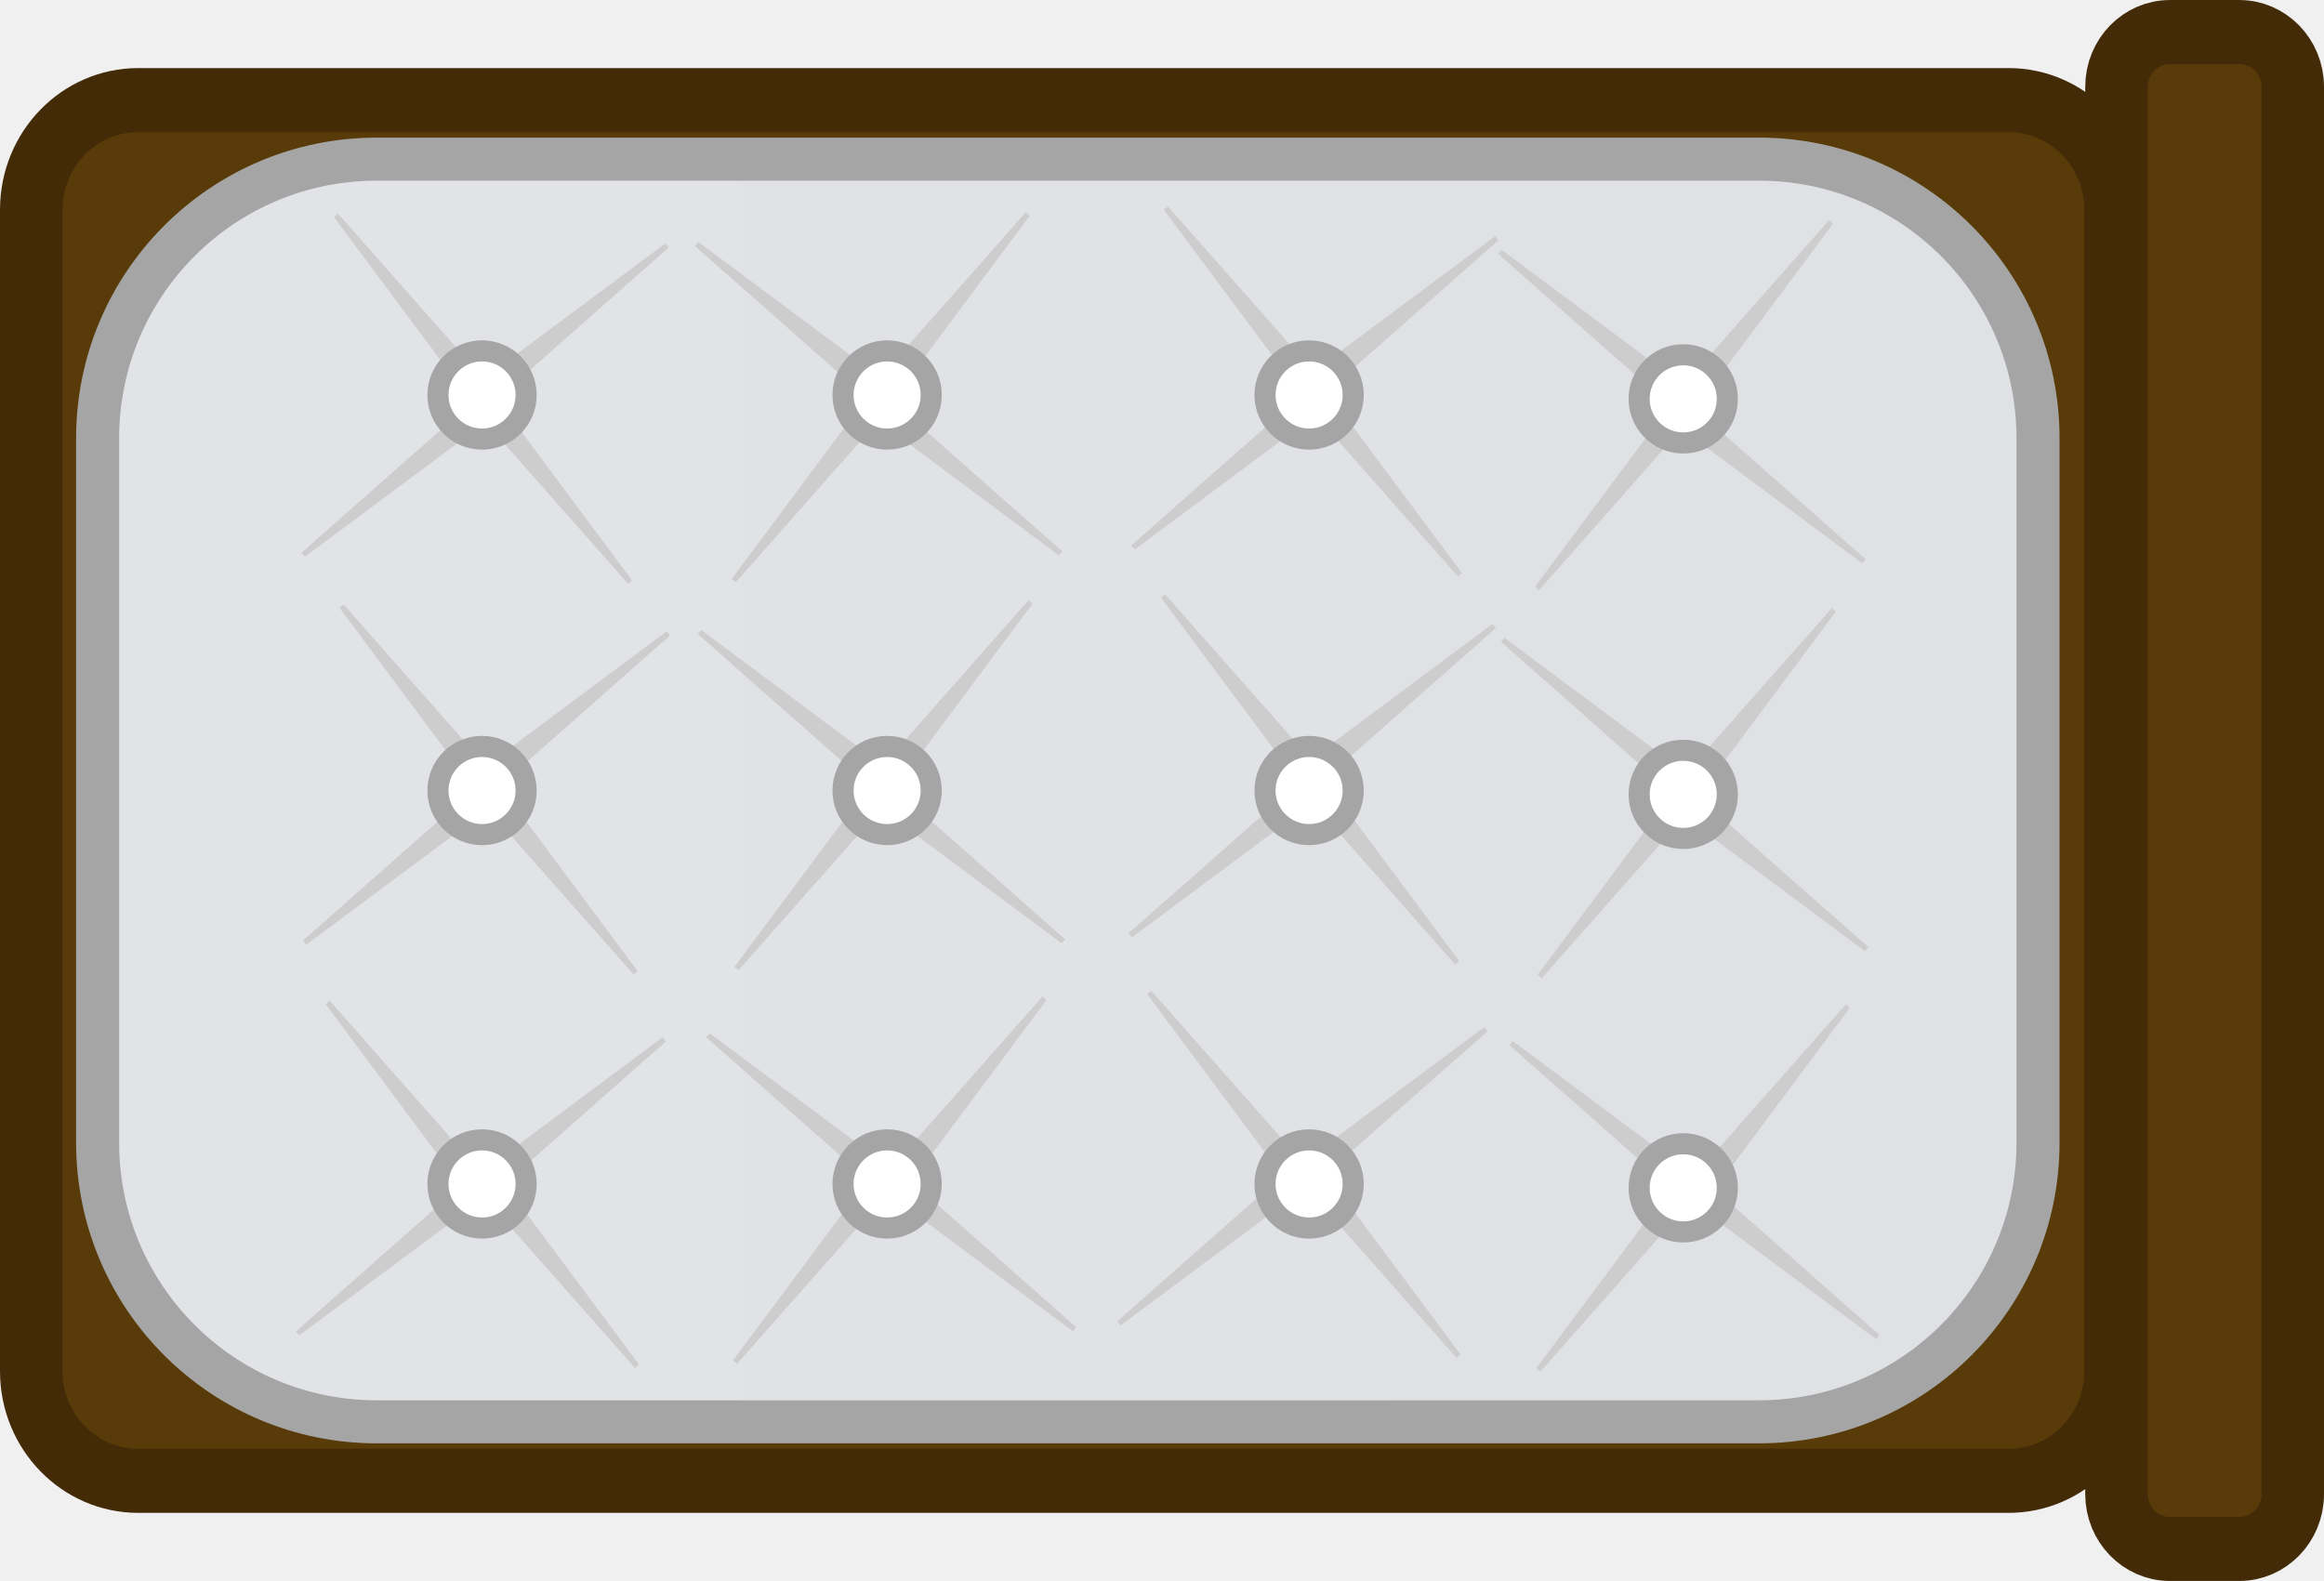
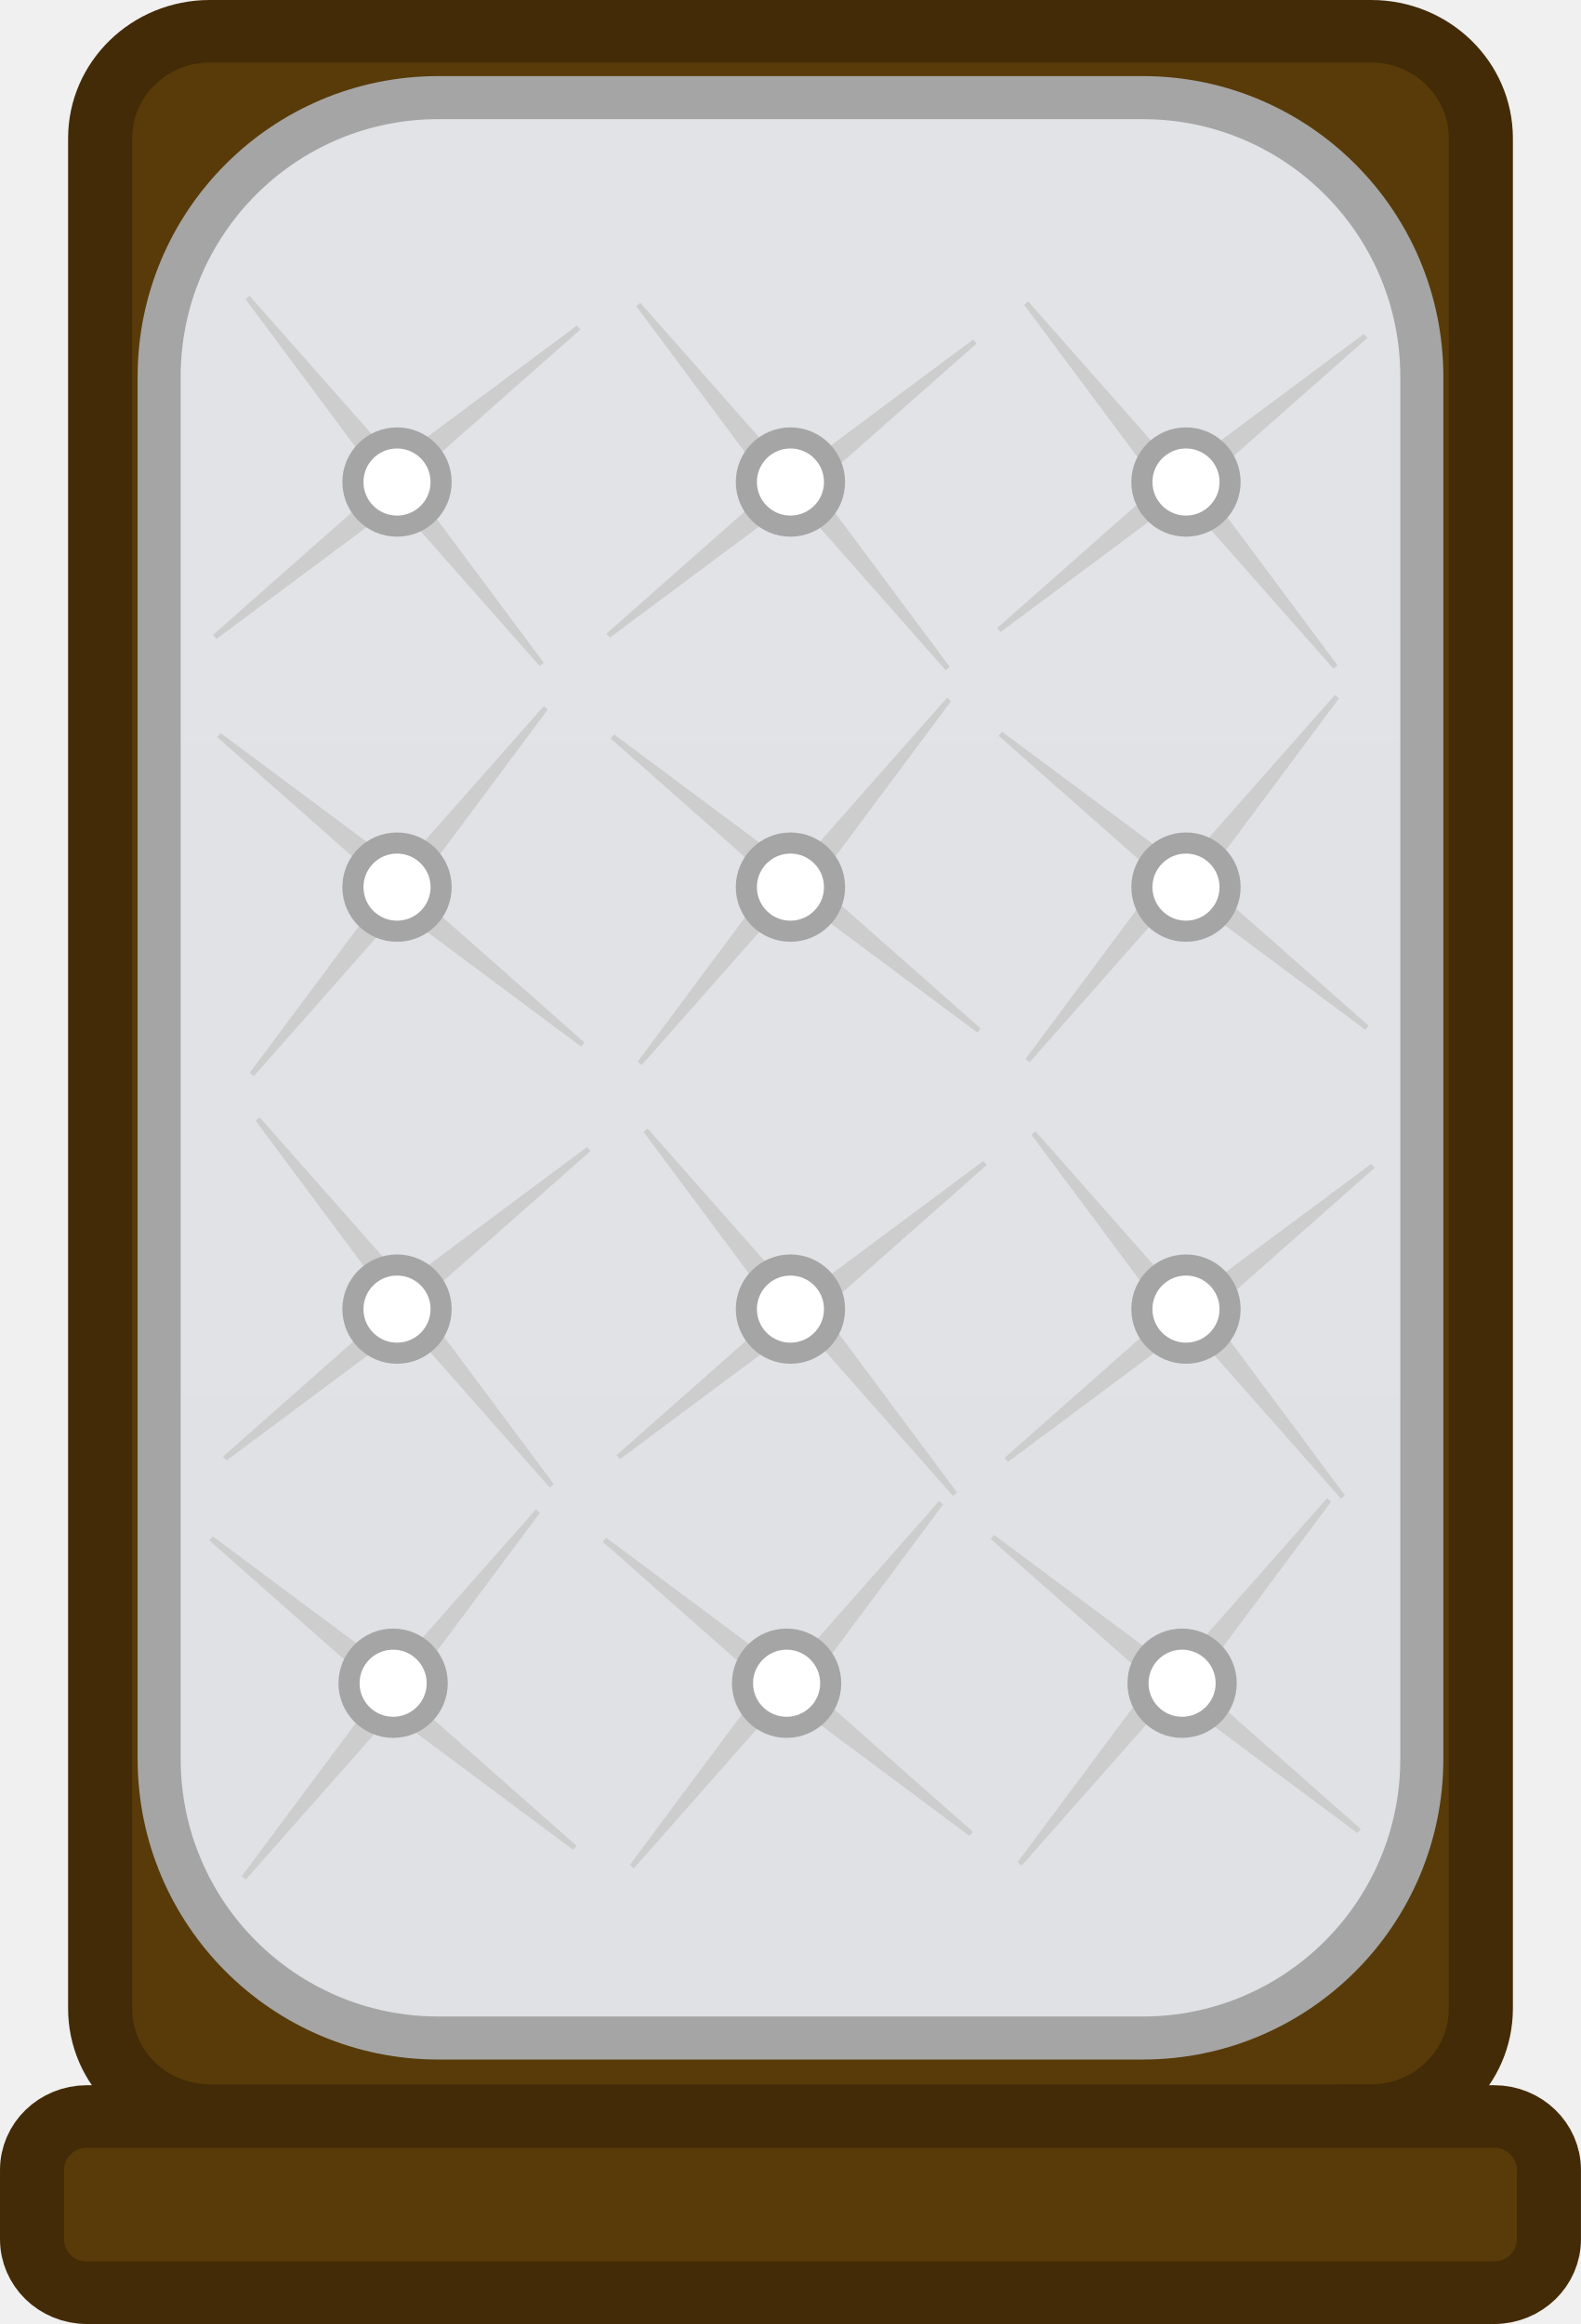
- <svg xmlns="http://www.w3.org/2000/svg" xmlns:xlink="http://www.w3.org/1999/xlink" width="260.196" height="177.034" viewBox="0 0 68.843 46.84" xml:space="preserve" version="1.1" id="svg38">
+ <svg xmlns="http://www.w3.org/2000/svg" xmlns:xlink="http://www.w3.org/1999/xlink" width="177.034" height="260.196" viewBox="0 0 46.84 68.843" xml:space="preserve" version="1.1" id="svg38">
  <defs id="defs2">
    <linearGradient id="a">
      <stop style="stop-color:#e2e3e7;stop-opacity:1" offset="0" id="stop1" />
      <stop style="stop-color:#dfe1e4;stop-opacity:1" offset="1" id="stop2" />
    </linearGradient>
    <linearGradient xlink:href="#a" id="b" x1="15.474" y1="8.029" x2="15.474" y2="38.977" gradientUnits="userSpaceOnUse" />
    <linearGradient id="a-9">
      <stop style="stop-color:#606989;stop-opacity:1" offset="0" id="stop1-4" />
      <stop style="stop-color:#3f4658;stop-opacity:1" offset=".999" id="stop2-8" />
    </linearGradient>
    <linearGradient xlink:href="#a-9" id="b-8" x1="15.474" y1="6.156" x2="15.474" y2="37.084" gradientUnits="userSpaceOnUse" gradientTransform="matrix(0.9999906,0,0,0.9999906,0.0010005,-4.164867e-5)" />
    <linearGradient id="swatch14">
      <stop style="stop-color:#aeaeae;stop-opacity:1;" offset="0" id="stop14" />
    </linearGradient>
    <radialGradient xlink:href="#a-1" id="b-55" cx="44.097" cy="34.428" fx="44.097" fy="34.428" r="23.652" gradientUnits="userSpaceOnUse" gradientTransform="matrix(0.5455411,0,0,0.5453228,-5.834399,-0.4583739)" />
    <linearGradient id="a-1">
      <stop style="stop-color:#ffffff;stop-opacity:1;" offset="0" id="stop1-7" />
      <stop style="stop-color:#b0b0b0;stop-opacity:1;" offset="1" id="stop2-1" />
    </linearGradient>
    <linearGradient id="linearGradient6">
      <stop style="stop-color:#a0700e;stop-opacity:1" offset="0" id="stop5" />
      <stop style="stop-color:#76500d;stop-opacity:1" offset="1" id="stop6" />
    </linearGradient>
    <radialGradient xlink:href="#a-1" id="b-82" cx="44.097" cy="34.428" fx="44.097" fy="34.428" r="23.652" gradientUnits="userSpaceOnUse" gradientTransform="matrix(0.5455411,0,0,0.5453228,-5.834399,-0.4583739)" />
    <radialGradient xlink:href="#a-1" id="b-8-1" cx="44.097" cy="34.428" fx="44.097" fy="34.428" r="23.652" gradientUnits="userSpaceOnUse" gradientTransform="matrix(0.5455411,0,0,0.5453228,-5.834399,-0.4583739)" />
    <radialGradient xlink:href="#a-1" id="b-5" cx="44.097" cy="34.428" fx="44.097" fy="34.428" r="23.652" gradientUnits="userSpaceOnUse" gradientTransform="matrix(0.5455411,0,0,0.5453228,-5.834399,-0.4583739)" />
    <radialGradient xlink:href="#linearGradient6" id="b-88" cx="44.097" cy="34.428" fx="44.097" fy="34.428" r="23.652" gradientUnits="userSpaceOnUse" gradientTransform="translate(3.74,4.231)" />
    <radialGradient xlink:href="#linearGradient6" id="b-52" cx="44.097" cy="34.428" fx="44.097" fy="34.428" r="23.652" gradientUnits="userSpaceOnUse" gradientTransform="translate(3.74,4.231)" />
  </defs>
-   <g id="g1" transform="matrix(1.25,0,0,1.25,3.4076223e-7,1.2715534e-6)">
+   <g id="g1" transform="matrix(0,1.25,-1.25,0,46.83998,-6.3161085e-5)">
    <g id="g14-7" transform="matrix(0.7986916,0,0,0.8186534,-39.42741,-12.9685)" style="fill:#ffffff;fill-opacity:1;stroke:#44474c;stroke-width:1.855;stroke-linecap:butt;stroke-linejoin:miter;stroke-miterlimit:1.4;stroke-dasharray:none;stroke-opacity:1">
      <path style="baseline-shift:baseline;display:inline;overflow:visible;opacity:1;vector-effect:none;fill:#583b08;fill-opacity:1;stroke:#432b07;stroke-width:1.855;stroke-linecap:butt;stroke-linejoin:miter;stroke-miterlimit:5;stroke-dasharray:none;stroke-opacity:1;enable-background:accumulate;stop-color:#000000;stop-opacity:1" d="m 116.595,22.774 0,40.743 a 1.587,1.587 135 0 1 -1.587,1.587 h -2.056 a 1.587,1.587 45 0 1 -1.587,-1.587 v -40.743 a 1.587,1.587 135 0 1 1.587,-1.587 h 2.056 a 1.587,1.587 45 0 1 1.587,1.587 z" id="path38" transform="translate(0.7986057,-4.417736)" />
      <path style="baseline-shift:baseline;display:inline;overflow:visible;opacity:1;vector-effect:none;fill:#583b08;fill-opacity:1;stroke:#432b07;stroke-width:1.855;stroke-linecap:butt;stroke-linejoin:miter;stroke-miterlimit:5;stroke-dasharray:none;stroke-opacity:1;enable-background:accumulate;stop-color:#000000;stop-opacity:1" d="m 118.649,28.304 v 33.625 a 3.175,3.175 135 0 1 -3.175,3.175 H 59.979 a 3.175,3.175 45 0 1 -3.175,-3.175 l 0,-33.625 a 3.175,3.175 135 0 1 3.175,-3.175 h 55.494 a 3.175,3.175 45 0 1 3.175,3.175 z" id="path6-5" transform="translate(-6.511719,-6.389201)" />
    </g>
    <g style="fill:#ffffff;fill-opacity:1;stroke:#000000;stroke-width:0.5;stroke-dasharray:none;stroke-opacity:1" id="g38" transform="translate(1.803362,3.261969)">
      <path d="m 7.125,0.51 h 16.698 a 6.615,6.615 45 0 1 6.615,6.615 V 39.88 a 6.615,6.615 135 0 1 -6.615,6.614 H 7.125 A 6.615,6.615 45 0 1 0.51,39.881 V 7.125 A 6.615,6.615 135 0 1 7.125,0.51 Z" style="fill:url(#b);fill-opacity:1;stroke:#a5a5a5;stroke-width:1.02;stroke-opacity:1" transform="rotate(-90,15.474,15.474)" id="path2" />
      <g style="fill:#cdcdcd;fill-opacity:1" stroke="none" id="g26">
        <path style="baseline-shift:baseline;display:inline;overflow:visible;opacity:1;vector-effect:none;fill:#cdcdcd;fill-opacity:1;stroke:none;stroke-width:1.042;enable-background:accumulate;stop-color:#000000;stop-opacity:1" d="M 9.622,13.897 6.797,10.102 6.429,10.47 9.528,13.98 Z" transform="rotate(-90,15.474,15.474)" id="path3" />
        <path style="baseline-shift:baseline;display:inline;overflow:visible;opacity:1;vector-effect:none;fill:#cdcdcd;fill-opacity:1;stroke:none;stroke-width:1.042;stroke-dasharray:none;stroke-opacity:1;enable-background:accumulate;stop-color:#000000;stop-opacity:1" d="M 2.56,3.406 5.384,7.201 5.753,6.833 2.653,3.323 Z M 10.411,4.03 6.616,6.855 6.984,7.223 10.494,4.124 Z M 1.87,11.457 5.664,8.63 5.296,8.262 l -3.51,3.1 z" transform="rotate(-90,16.416,14.533)" id="path4" />
        <path style="baseline-shift:baseline;display:inline;overflow:visible;opacity:1;vector-effect:none;fill:#cdcdcd;fill-opacity:1;stroke:none;stroke-width:1.042;enable-background:accumulate;stop-color:#000000;stop-opacity:1" d="m 19.804,4.36 -3.795,2.826 0.368,0.368 3.51,-3.1 z" transform="rotate(-90,16.416,14.533)" id="path5" />
        <path style="baseline-shift:baseline;display:inline;overflow:visible;opacity:1;vector-effect:none;fill:#cdcdcd;fill-opacity:1;stroke:none;stroke-width:1.042;stroke-dasharray:none;stroke-opacity:1;enable-background:accumulate;stop-color:#000000;stop-opacity:1" d="m 11.196,11.423 3.795,-2.825 -0.368,-0.368 -3.51,3.1 z M 11.82,3.571 14.645,7.367 15.013,6.998 11.914,3.489 Z m 7.426,8.542 -2.825,-3.795 -0.368,0.368 3.1,3.51 z" transform="rotate(-90,16.416,14.533)" id="path6" />
        <path style="baseline-shift:baseline;display:inline;overflow:visible;opacity:1;vector-effect:none;fill:#cdcdcd;fill-opacity:1;stroke:none;stroke-width:1.042;enable-background:accumulate;stop-color:#000000;stop-opacity:1" d="m 20.456,11.291 3.796,-2.825 -0.368,-0.368 -3.51,3.099 z" transform="rotate(-90,16.416,14.533)" id="path7" />
        <path style="baseline-shift:baseline;display:inline;overflow:visible;opacity:1;vector-effect:none;fill:#cdcdcd;fill-opacity:1;stroke:none;stroke-width:1.042;stroke-dasharray:none;stroke-opacity:1;enable-background:accumulate;stop-color:#000000;stop-opacity:1" d="m 29.064,4.228 -3.794,2.825 0.368,0.369 3.51,-3.1 z m -0.624,7.852 -2.824,-3.795 -0.369,0.368 3.1,3.51 z M 21.014,3.538 23.839,7.334 24.207,6.965 21.108,3.456 Z" transform="rotate(-90,16.416,14.533)" id="path8" />
        <path style="baseline-shift:baseline;display:inline;overflow:visible;opacity:1;vector-effect:none;fill:#cdcdcd;fill-opacity:1;stroke:none;stroke-width:1.042;enable-background:accumulate;stop-color:#000000;stop-opacity:1" d="m 20.49,13.654 3.795,2.825 -0.368,0.368 -3.51,-3.099 z" transform="rotate(-90,16.416,14.533)" id="path9" />
        <path style="baseline-shift:baseline;display:inline;overflow:visible;opacity:1;vector-effect:none;fill:#cdcdcd;fill-opacity:1;stroke:none;stroke-width:1.042;stroke-dasharray:none;stroke-opacity:1;enable-background:accumulate;stop-color:#000000;stop-opacity:1" d="m 29.098,20.717 -3.796,-2.825 0.368,-0.369 3.51,3.1 z m -0.624,-7.852 -2.825,3.795 -0.369,-0.368 3.1,-3.51 z m -7.427,8.542 2.825,-3.796 0.369,0.369 -3.1,3.509 z" transform="rotate(-90,16.416,14.533)" id="path10" />
        <path style="baseline-shift:baseline;display:inline;overflow:visible;opacity:1;vector-effect:none;fill:#cdcdcd;fill-opacity:1;stroke:none;stroke-width:1.042;enable-background:accumulate;stop-color:#000000;stop-opacity:1" d="m 11.295,13.72 3.796,2.825 -0.369,0.369 -3.509,-3.1 z" transform="rotate(-90,16.416,14.533)" id="path11" />
        <path style="baseline-shift:baseline;display:inline;overflow:visible;opacity:1;vector-effect:none;fill:#cdcdcd;fill-opacity:1;stroke:none;stroke-width:1.042;stroke-dasharray:none;stroke-opacity:1;enable-background:accumulate;stop-color:#000000;stop-opacity:1" d="m 19.903,20.783 -3.795,-2.825 0.368,-0.368 3.51,3.099 z m -0.623,-7.852 -2.826,3.795 -0.368,-0.368 3.1,-3.51 z m -7.427,8.542 2.825,-3.796 0.368,0.369 -3.099,3.51 z" transform="rotate(-90,16.416,14.533)" id="path12" />
        <path style="baseline-shift:baseline;display:inline;overflow:visible;opacity:1;vector-effect:none;fill:#cdcdcd;fill-opacity:1;stroke:none;stroke-width:1.042;enable-background:accumulate;stop-color:#000000;stop-opacity:1" d="m 9.721,13.13 -2.825,3.795 -0.368,-0.368 3.1,-3.51 z" transform="rotate(-90,16.416,14.533)" id="path13" />
        <path style="baseline-shift:baseline;display:inline;overflow:visible;opacity:1;vector-effect:none;fill:#cdcdcd;fill-opacity:1;stroke:none;stroke-width:1.042;stroke-dasharray:none;stroke-opacity:1;enable-background:accumulate;stop-color:#000000;stop-opacity:1" d="m 2.658,21.738 2.826,-3.796 0.368,0.368 -3.1,3.51 z m 7.852,-0.624 -3.795,-2.825 0.368,-0.369 3.51,3.1 z M 1.969,13.687 5.764,16.512 5.396,16.88 1.886,13.781 Z" transform="rotate(-90,16.416,14.533)" id="path14" />
        <path style="baseline-shift:baseline;display:inline;overflow:visible;opacity:1;vector-effect:none;fill:#cdcdcd;fill-opacity:1;stroke:none;stroke-width:1.042;enable-background:accumulate;stop-color:#000000;stop-opacity:1" d="m 20.63,30.958 3.795,-2.826 -0.368,-0.368 -3.51,3.1 z" transform="rotate(-90,16.416,14.533)" id="path15" />
        <path style="baseline-shift:baseline;display:inline;overflow:visible;opacity:1;vector-effect:none;fill:#cdcdcd;fill-opacity:1;stroke:none;stroke-width:1.042;stroke-dasharray:none;stroke-opacity:1;enable-background:accumulate;stop-color:#000000;stop-opacity:1" d="m 29.238,23.895 -3.796,2.825 0.369,0.368 3.509,-3.099 z m -0.624,7.852 -2.824,-3.797 -0.368,0.369 3.099,3.509 z m -7.427,-8.542 2.825,3.795 0.369,-0.368 -3.1,-3.51 z" transform="rotate(-90,16.416,14.533)" id="path16" />
        <path style="baseline-shift:baseline;display:inline;overflow:visible;opacity:1;vector-effect:none;fill:#cdcdcd;fill-opacity:1;stroke:none;stroke-width:1.042;enable-background:accumulate;stop-color:#000000;stop-opacity:1" d="m 11.435,30.892 3.796,-2.826 -0.368,-0.368 -3.51,3.1 z" transform="rotate(-90,16.416,14.533)" id="path17" />
        <path style="baseline-shift:baseline;display:inline;overflow:visible;opacity:1;vector-effect:none;fill:#cdcdcd;fill-opacity:1;stroke:none;stroke-width:1.042;stroke-dasharray:none;stroke-opacity:1;enable-background:accumulate;stop-color:#000000;stop-opacity:1" d="m 20.044,23.828 -3.796,2.826 0.368,0.368 3.51,-3.1 z m -0.624,7.852 -2.825,-3.795 -0.369,0.368 3.1,3.51 z m -7.427,-8.541 2.825,3.795 0.369,-0.368 -3.1,-3.51 z" transform="rotate(-90,16.416,14.533)" id="path18" />
        <path style="baseline-shift:baseline;display:inline;overflow:visible;opacity:1;vector-effect:none;fill:#cdcdcd;fill-opacity:1;stroke:none;stroke-width:1.042;enable-background:accumulate;stop-color:#000000;stop-opacity:1" d="m 9.862,31.482 -2.825,-3.795 -0.369,0.368 3.1,3.51 z" transform="rotate(-90,16.416,14.533)" id="path19" />
        <path style="baseline-shift:baseline;display:inline;overflow:visible;opacity:1;vector-effect:none;fill:#cdcdcd;fill-opacity:1;stroke:none;stroke-width:1.042;stroke-dasharray:none;stroke-opacity:1;enable-background:accumulate;stop-color:#000000;stop-opacity:1" d="m 2.799,22.874 2.825,3.796 0.368,-0.369 -3.099,-3.51 z m 7.851,0.624 -3.795,2.825 0.369,0.368 3.51,-3.099 z m -8.541,7.427 3.795,-2.826 -0.368,-0.368 -3.51,3.1 z" transform="rotate(-90,16.416,14.533)" id="path20" />
        <path style="baseline-shift:baseline;display:inline;overflow:visible;opacity:1;vector-effect:none;fill:#cdcdcd;fill-opacity:1;stroke:none;stroke-width:1.042;enable-background:accumulate;stop-color:#000000;stop-opacity:1" d="m 20.302,32.69 3.796,2.825 -0.368,0.369 -3.51,-3.1 z" transform="rotate(-90,16.416,14.533)" id="path21" />
        <path style="baseline-shift:baseline;display:inline;overflow:visible;opacity:1;vector-effect:none;fill:#cdcdcd;fill-opacity:1;stroke:none;stroke-width:1.042;stroke-dasharray:none;stroke-opacity:1;enable-background:accumulate;stop-color:#000000;stop-opacity:1" d="m 28.91,39.753 -3.795,-2.825 0.368,-0.368 3.51,3.099 z m -0.623,-7.852 -2.825,3.796 -0.369,-0.369 3.1,-3.51 z m -7.427,8.542 2.825,-3.795 0.368,0.368 -3.099,3.51 z" transform="rotate(-90,16.416,14.533)" id="path22" />
        <path style="baseline-shift:baseline;display:inline;overflow:visible;opacity:1;vector-effect:none;fill:#cdcdcd;fill-opacity:1;stroke:none;stroke-width:1.042;enable-background:accumulate;stop-color:#000000;stop-opacity:1" d="m 11.108,32.756 3.796,2.825 -0.369,0.369 -3.51,-3.1 z" transform="rotate(-90,16.416,14.533)" id="path23" />
        <path style="baseline-shift:baseline;display:inline;overflow:visible;opacity:1;vector-effect:none;fill:#cdcdcd;fill-opacity:1;stroke:none;stroke-width:1.042;stroke-dasharray:none;stroke-opacity:1;enable-background:accumulate;stop-color:#000000;stop-opacity:1" d="m 19.716,39.82 -3.795,-2.826 0.368,-0.368 3.51,3.099 z m -0.624,-7.853 -2.825,3.796 -0.368,-0.369 3.1,-3.509 z m -7.426,8.543 2.825,-3.796 0.368,0.368 -3.099,3.51 z" transform="rotate(-90,16.416,14.533)" id="path24" />
        <path style="baseline-shift:baseline;display:inline;overflow:visible;opacity:1;vector-effect:none;fill:#cdcdcd;fill-opacity:1;stroke:none;stroke-width:1.042;enable-background:accumulate;stop-color:#000000;stop-opacity:1" d="M 9.534,32.166 6.71,35.96 6.342,35.592 9.441,32.082 Z" transform="rotate(-90,16.416,14.533)" id="path25" />
        <path style="baseline-shift:baseline;display:inline;overflow:visible;opacity:1;vector-effect:none;fill:#cdcdcd;fill-opacity:1;stroke:none;stroke-width:1.042;stroke-dasharray:none;stroke-opacity:1;enable-background:accumulate;stop-color:#000000;stop-opacity:1" d="m 2.471,40.774 2.826,-3.796 0.368,0.369 -3.1,3.509 z m 7.852,-0.624 -3.795,-2.825 0.368,-0.368 3.51,3.099 z m -8.541,-7.427 3.795,2.825 -0.368,0.369 -3.51,-3.1 z" transform="rotate(-90,16.416,14.533)" id="path26" />
      </g>
      <g style="fill:#ffffff;fill-opacity:1;stroke:#a5a5a5;stroke-opacity:1" transform="rotate(-90,16.416,14.533)" id="g37">
        <circle style="fill:#ffffff;fill-opacity:1;stroke:#a5a5a5;stroke-opacity:1" cx="6.149" cy="7.737" r="1.045" id="circle26" />
        <circle style="fill:#ffffff;fill-opacity:1;stroke:#a5a5a5;stroke-opacity:1" cx="15.474" cy="7.737" r="1.045" id="circle27" />
        <circle style="fill:#ffffff;fill-opacity:1;stroke:#a5a5a5;stroke-opacity:1" cx="24.849" cy="7.737" r="1.045" id="circle28" />
        <circle style="fill:#ffffff;fill-opacity:1;stroke:#a5a5a5;stroke-opacity:1" cx="6.149" cy="17.337" r="1.045" id="circle29" />
        <circle style="fill:#ffffff;fill-opacity:1;stroke:#a5a5a5;stroke-opacity:1" cx="15.474" cy="17.337" r="1.045" id="circle30" />
        <circle style="fill:#ffffff;fill-opacity:1;stroke:#a5a5a5;stroke-opacity:1" cx="24.849" cy="17.337" r="1.045" id="circle31" />
        <circle style="fill:#ffffff;fill-opacity:1;stroke:#a5a5a5;stroke-opacity:1" cx="6.149" cy="27.337" r="1.045" id="circle32" />
        <circle style="fill:#ffffff;fill-opacity:1;stroke:#a5a5a5;stroke-opacity:1" cx="15.474" cy="27.337" r="1.045" id="circle33" />
        <circle style="fill:#ffffff;fill-opacity:1;stroke:#a5a5a5;stroke-opacity:1" cx="24.849" cy="27.337" r="1.045" id="circle34" />
        <circle style="fill:#ffffff;fill-opacity:1;stroke:#a5a5a5;stroke-opacity:1" cx="6.057" cy="36.203" r="1.045" id="circle35" />
        <circle style="fill:#ffffff;fill-opacity:1;stroke:#a5a5a5;stroke-opacity:1" cx="15.383" cy="36.203" r="1.045" id="circle36" />
        <circle style="fill:#ffffff;fill-opacity:1;stroke:#a5a5a5;stroke-opacity:1" cx="24.757" cy="36.203" r="1.045" id="circle37" />
      </g>
    </g>
  </g>
</svg>
